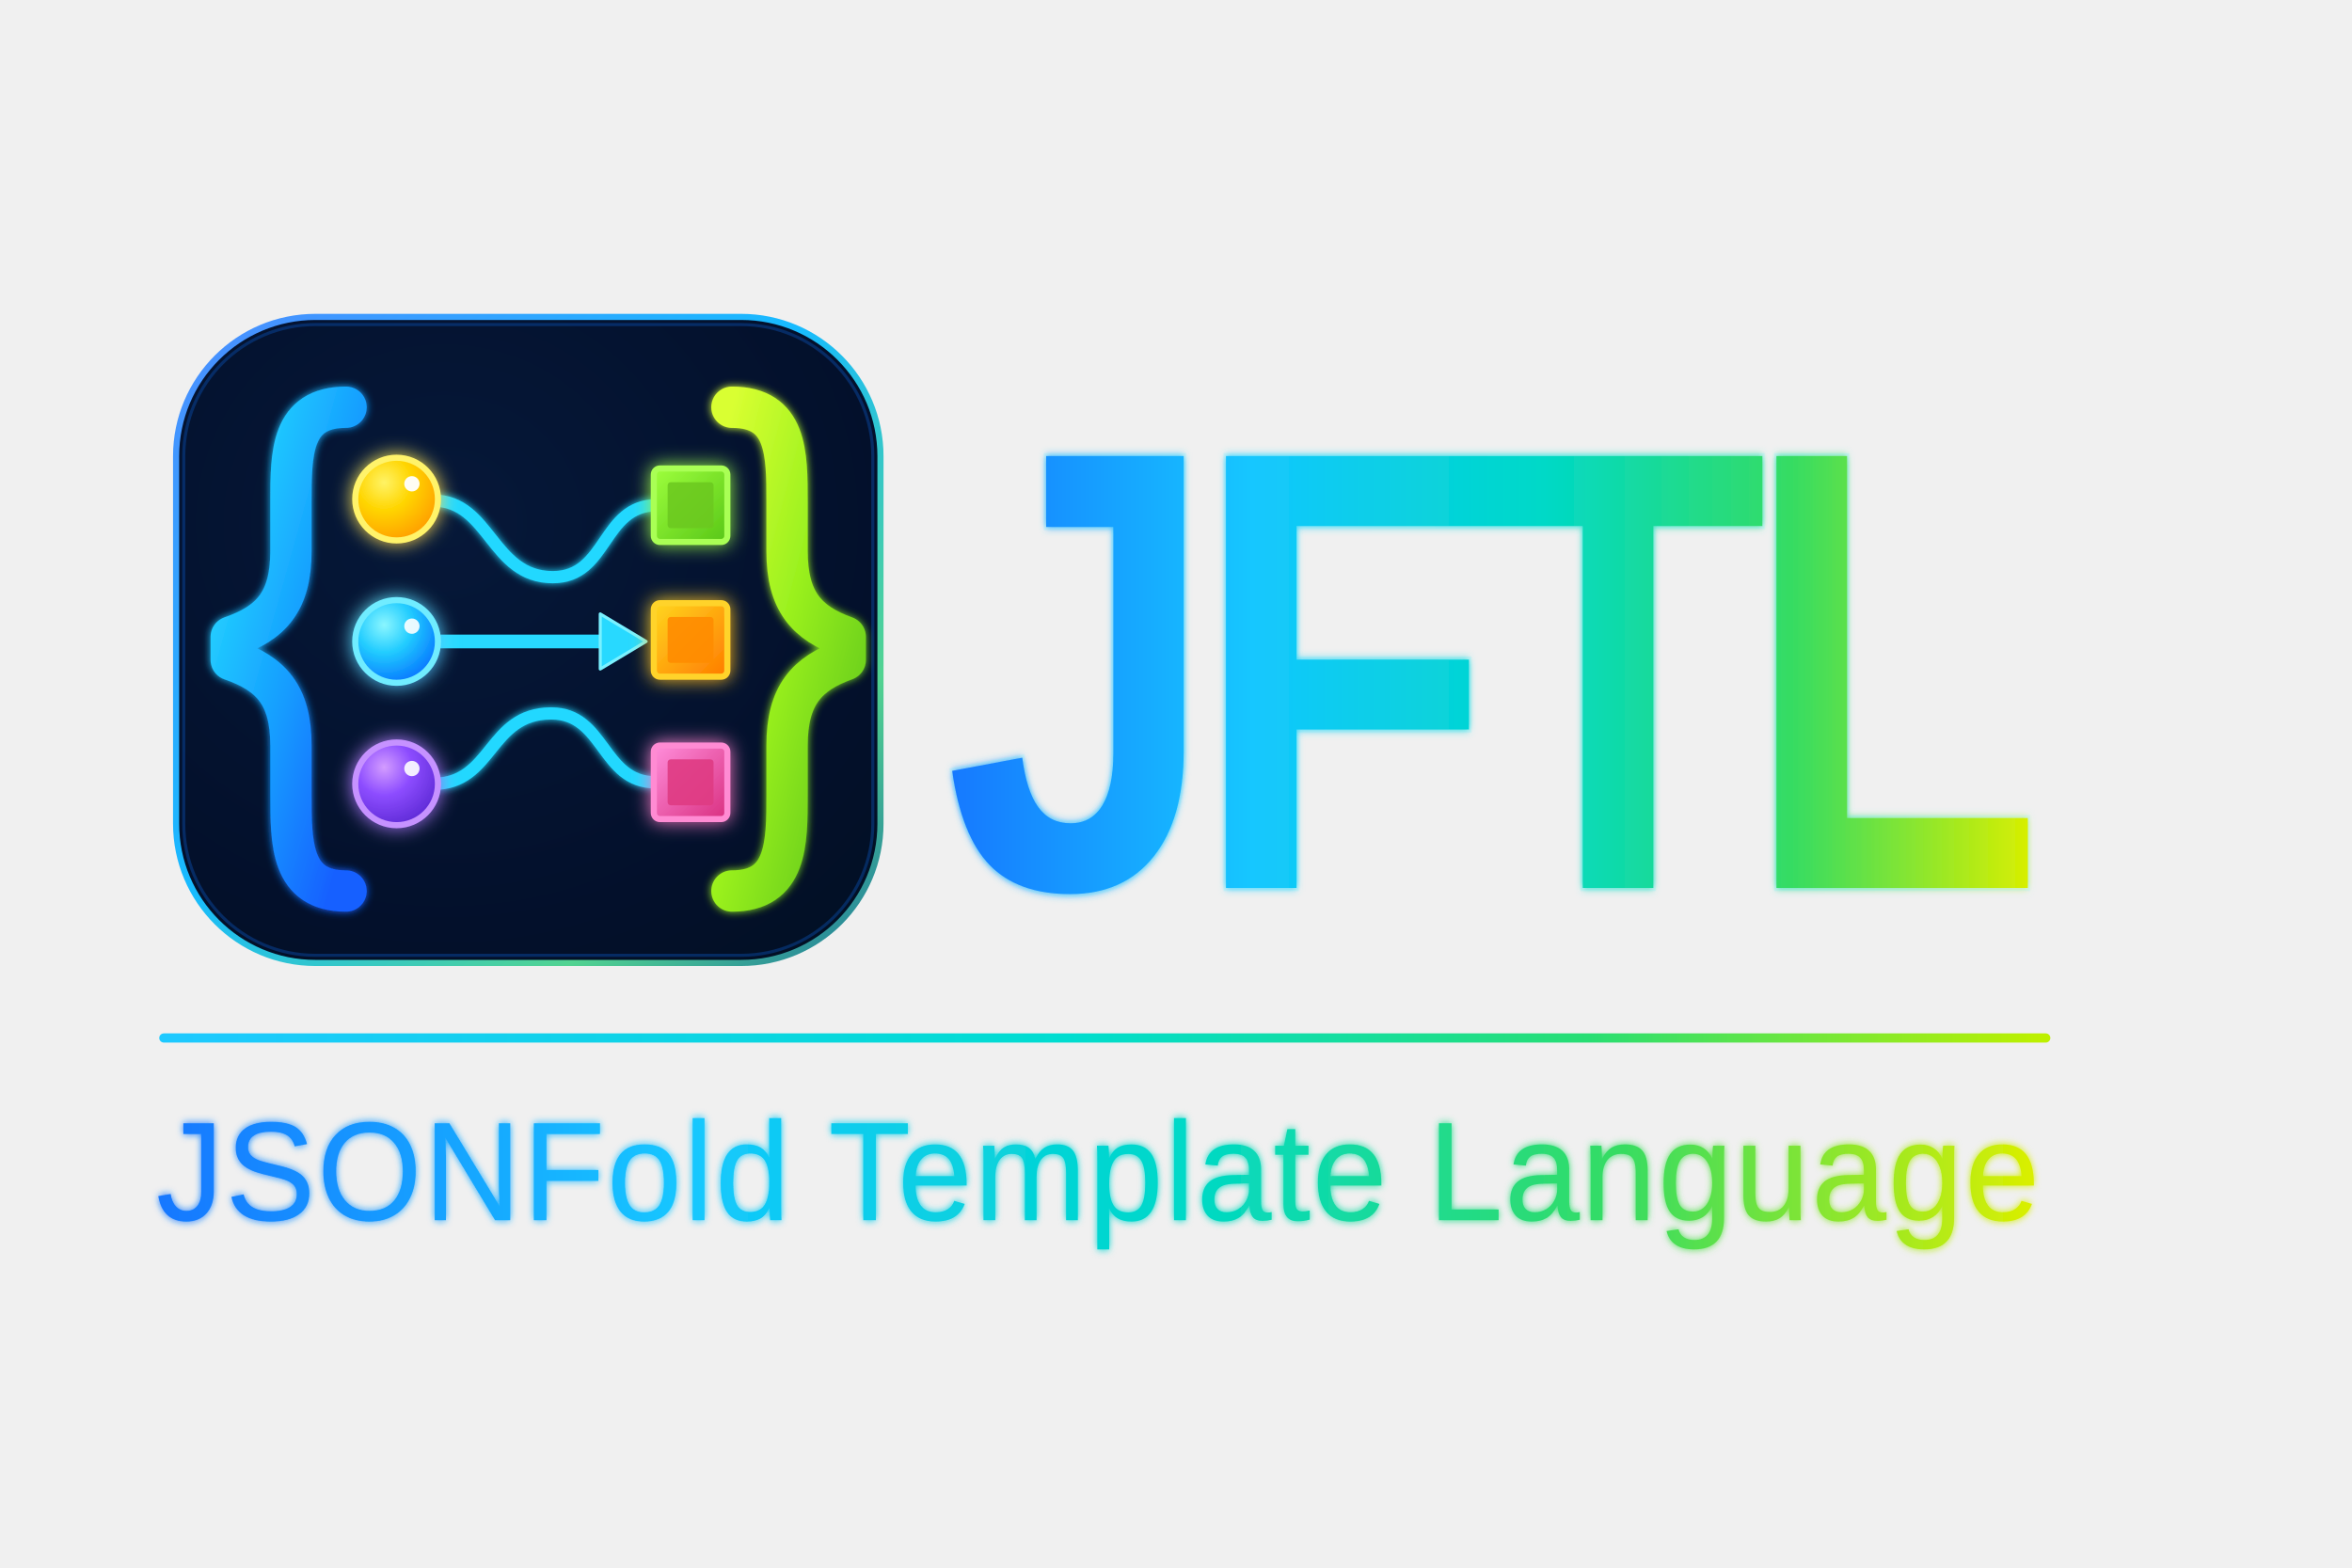
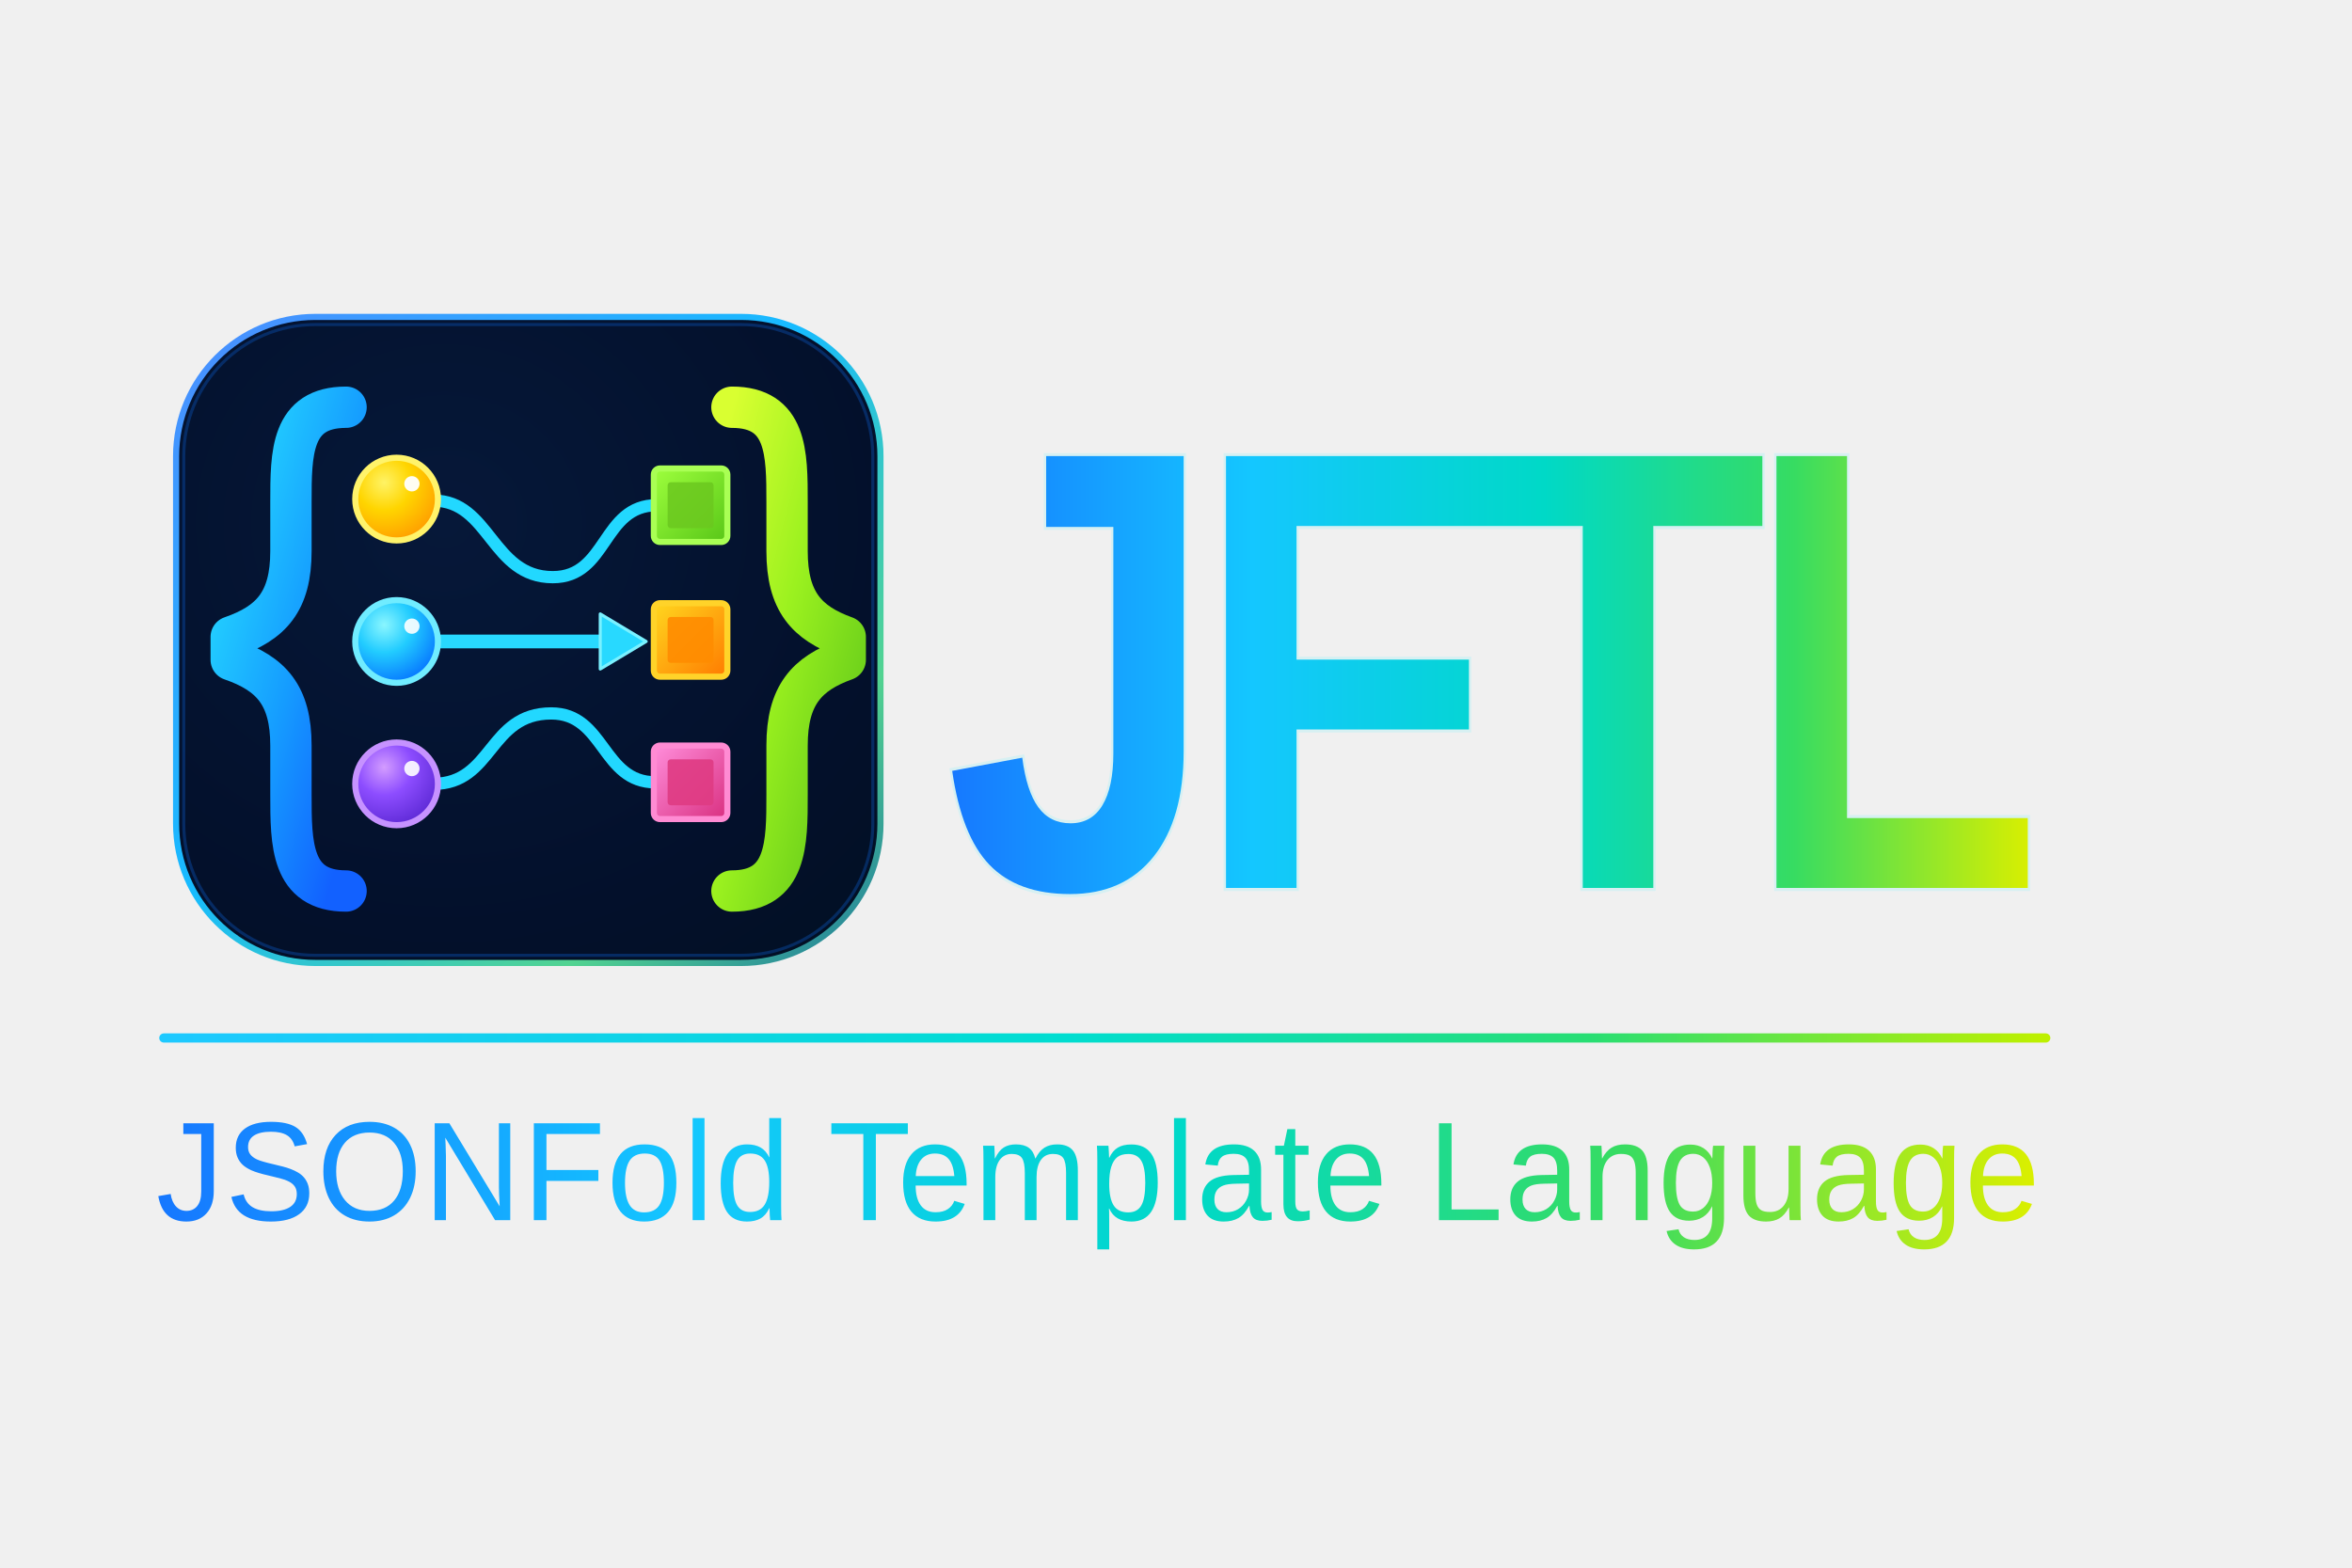
<svg xmlns="http://www.w3.org/2000/svg" width="1536" height="1024" viewBox="0 0 1536 1024">
  <defs>
    <linearGradient id="blueCyan" x1="0" y1="0" x2="1" y2="1">
      <stop offset="0" stop-color="#1668ff" />
      <stop offset="0.55" stop-color="#18c9ff" />
      <stop offset="1" stop-color="#00e4d8" />
    </linearGradient>
    <linearGradient id="cyanGreen" x1="0" y1="0" x2="1" y2="0">
      <stop offset="0" stop-color="#1ec9ff" />
      <stop offset="0.48" stop-color="#00ddd0" />
      <stop offset="0.76" stop-color="#28de73" />
      <stop offset="1" stop-color="#bdf000" />
    </linearGradient>
    <linearGradient id="jftlGradient" x1="0" y1="0" x2="1" y2="0">
      <stop offset="0" stop-color="#1678ff" />
      <stop offset="0.28" stop-color="#14c7ff" />
      <stop offset="0.55" stop-color="#00d9c7" />
      <stop offset="0.78" stop-color="#36dc62" />
      <stop offset="1" stop-color="#d9ef00" />
    </linearGradient>
    <linearGradient id="braceLeft" x1="0" y1="0" x2="0.85" y2="1">
      <stop offset="0" stop-color="#27e1ff" />
      <stop offset="0.58" stop-color="#159cff" />
      <stop offset="1" stop-color="#1261ff" />
    </linearGradient>
    <linearGradient id="braceRight" x1="0" y1="0" x2="0.9" y2="1">
      <stop offset="0" stop-color="#d9ff31" />
      <stop offset="0.48" stop-color="#9bf11f" />
      <stop offset="1" stop-color="#62c91a" />
    </linearGradient>
    <linearGradient id="iconBorder" x1="0" y1="0" x2="1" y2="1">
      <stop offset="0" stop-color="#4d8cff" />
      <stop offset="0.45" stop-color="#17bbff" />
      <stop offset="0.78" stop-color="#52d391" />
      <stop offset="1" stop-color="#1f789b" />
    </linearGradient>
    <radialGradient id="iconBg" cx="38%" cy="32%" r="90%">
      <stop offset="0" stop-color="#061839" />
      <stop offset="0.7" stop-color="#03102b" />
      <stop offset="1" stop-color="#021023" />
    </radialGradient>
    <radialGradient id="nodeYellow" cx="35%" cy="30%" r="75%">
      <stop offset="0" stop-color="#fff365" />
      <stop offset="0.45" stop-color="#ffd500" />
      <stop offset="1" stop-color="#ff9c00" />
    </radialGradient>
    <radialGradient id="nodeBlue" cx="35%" cy="30%" r="75%">
      <stop offset="0" stop-color="#8af6ff" />
      <stop offset="0.45" stop-color="#22ccff" />
      <stop offset="1" stop-color="#0674ff" />
    </radialGradient>
    <radialGradient id="nodePurple" cx="35%" cy="30%" r="75%">
      <stop offset="0" stop-color="#d39cff" />
      <stop offset="0.45" stop-color="#8d4dff" />
      <stop offset="1" stop-color="#5d29d5" />
    </radialGradient>
    <linearGradient id="sqGreen" x1="0" y1="0" x2="1" y2="1">
      <stop offset="0" stop-color="#9eff3d" />
      <stop offset="1" stop-color="#58c617" />
    </linearGradient>
    <linearGradient id="sqOrange" x1="0" y1="0" x2="1" y2="1">
      <stop offset="0" stop-color="#ffd71f" />
      <stop offset="1" stop-color="#ff7a00" />
    </linearGradient>
    <linearGradient id="sqPink" x1="0" y1="0" x2="1" y2="1">
      <stop offset="0" stop-color="#ff8edb" />
      <stop offset="1" stop-color="#d92f80" />
    </linearGradient>
-     <filter id="glow" x="-60%" y="-60%" width="220%" height="220%">
-       <feGaussianBlur stdDeviation="6" result="b" />
-       <feMerge>
-         <feMergeNode in="b" />
-         <feMergeNode in="SourceGraphic" />
-       </feMerge>
-     </filter>
-     <filter id="softGlow" x="-40%" y="-40%" width="180%" height="180%">
-       <feGaussianBlur stdDeviation="2.5" result="b" />
-       <feMerge>
-         <feMergeNode in="b" />
-         <feMergeNode in="SourceGraphic" />
-       </feMerge>
-     </filter>
  </defs>
  <g>
    <rect x="115" y="207" width="460" height="422" rx="91" fill="url(#iconBg)" stroke="url(#iconBorder)" stroke-width="4" />
    <rect x="120" y="212" width="450" height="412" rx="86" fill="none" stroke="#0b4ca9" stroke-opacity=".45" stroke-width="2" />
-     <path d="M226 266              C190 266 190 296 190 328              L190 360              C190 393 177 407 151 416              L151 431              C177 440 190 454 190 487              L190 519              C190 551 190 582 226 582" fill="none" stroke="url(#braceLeft)" stroke-width="27" stroke-linecap="round" stroke-linejoin="round" filter="url(#softGlow)" />
-     <path d="M478 266              C514 266 514 296 514 328              L514 360              C514 393 527 407 552 416              L552 431              C527 440 514 454 514 487              L514 519              C514 551 514 582 478 582" fill="none" stroke="url(#braceRight)" stroke-width="27" stroke-linecap="round" stroke-linejoin="round" filter="url(#softGlow)" />
-     <path d="M283 327 C320 327 321 377 361 377 C397 377 393 330 429 330" fill="none" stroke="#22d8ff" stroke-width="8" stroke-linecap="round" filter="url(#softGlow)" />
+     <path d="M226 266              C190 266 190 296 190 328              L190 360              C190 393 177 407 151 416              L151 431              C177 440 190 454 190 487              L190 519              C190 551 190 582 226 582" fill="none" stroke="url(#braceLeft)" stroke-width="27" stroke-linecap="round" stroke-linejoin="round" />
+     <path d="M478 266              C514 266 514 296 514 328              L514 360              C514 393 527 407 552 416              L552 431              C527 440 514 454 514 487              L514 519              C514 551 514 582 478 582" fill="none" stroke="url(#braceRight)" stroke-width="27" stroke-linecap="round" stroke-linejoin="round" />
+     <path d="M283 327 C320 327 321 377 361 377 C397 377 393 330 429 330" fill="none" stroke="#22d8ff" stroke-width="8" stroke-linecap="round" />
    <path d="M286 419 H392" fill="none" stroke="#28d9ff" stroke-width="9" stroke-linecap="round" />
    <path d="M392 401 L422 419 L392 437 Z" fill="#28d9ff" stroke="#7af1ff" stroke-width="2" stroke-linejoin="round" />
-     <path d="M283 512 C322 512 319 466 360 466 C395 466 393 511 428 511" fill="none" stroke="#22d8ff" stroke-width="8" stroke-linecap="round" filter="url(#softGlow)" />
-     <circle cx="259" cy="326" r="27" fill="url(#nodeYellow)" stroke="#fff36a" stroke-width="4" filter="url(#glow)" />
-     <circle cx="259" cy="419" r="27" fill="url(#nodeBlue)" stroke="#70ecff" stroke-width="4" filter="url(#glow)" />
-     <circle cx="259" cy="512" r="27" fill="url(#nodePurple)" stroke="#c692ff" stroke-width="4" filter="url(#glow)" />
+     <path d="M283 512 C322 512 319 466 360 466 C395 466 393 511 428 511" fill="none" stroke="#22d8ff" stroke-width="8" stroke-linecap="round" />
+     <circle cx="259" cy="326" r="27" fill="url(#nodeYellow)" stroke="#fff36a" stroke-width="4" />
+     <circle cx="259" cy="419" r="27" fill="url(#nodeBlue)" stroke="#70ecff" stroke-width="4" />
+     <circle cx="259" cy="512" r="27" fill="url(#nodePurple)" stroke="#c692ff" stroke-width="4" />
    <circle cx="269" cy="316" r="5" fill="#fff" opacity=".95" />
    <circle cx="269" cy="409" r="5" fill="#fff" opacity=".9" />
    <circle cx="269" cy="502" r="5" fill="#fff" opacity=".9" />
-     <rect x="427" y="306" width="48" height="48" rx="4" fill="url(#sqGreen)" stroke="#a9ff54" stroke-width="4" filter="url(#glow)" />
+     <rect x="427" y="306" width="48" height="48" rx="4" fill="url(#sqGreen)" stroke="#a9ff54" stroke-width="4" />
    <rect x="436" y="315" width="30" height="30" rx="2" fill="#6bc81e" opacity=".85" />
-     <rect x="427" y="394" width="48" height="48" rx="4" fill="url(#sqOrange)" stroke="#ffd329" stroke-width="4" filter="url(#glow)" />
+     <rect x="427" y="394" width="48" height="48" rx="4" fill="url(#sqOrange)" stroke="#ffd329" stroke-width="4" />
    <rect x="436" y="403" width="30" height="30" rx="2" fill="#ff8c00" opacity=".9" />
-     <rect x="427" y="487" width="48" height="48" rx="4" fill="url(#sqPink)" stroke="#ff8bd3" stroke-width="4" filter="url(#glow)" />
+     <rect x="427" y="487" width="48" height="48" rx="4" fill="url(#sqPink)" stroke="#ff8bd3" stroke-width="4" />
    <rect x="436" y="496" width="30" height="30" rx="2" fill="#df3b83" opacity=".9" />
  </g>
-   <text x="617" y="580" font-family="Arial, Helvetica, sans-serif" font-size="410" font-weight="700" letter-spacing="-20" fill="url(#jftlGradient)" transform="translate(617 0) scale(0.78 1) translate(-617 0)" stroke="#52efff" stroke-opacity=".16" stroke-width="4" paint-order="stroke" filter="url(#softGlow)">JFTL</text>
+   <text x="617" y="580" font-family="Arial, Helvetica, sans-serif" font-size="410" font-weight="700" letter-spacing="-20" fill="url(#jftlGradient)" transform="translate(617 0) scale(0.78 1) translate(-617 0)" stroke="#52efff" stroke-opacity=".16" stroke-width="4" paint-order="stroke">JFTL</text>
  <rect x="104" y="675" width="1235" height="6" rx="3" fill="url(#cyanGreen)" />
-   <text x="102" y="797" font-family="Arial, Helvetica, sans-serif" font-size="92" font-weight="500" letter-spacing="1" fill="url(#jftlGradient)" transform="translate(102 0) scale(0.96 1) translate(-102 0)" filter="url(#softGlow)">JSONFold Template Language</text>
+   <text x="102" y="797" font-family="Arial, Helvetica, sans-serif" font-size="92" font-weight="500" letter-spacing="1" fill="url(#jftlGradient)" transform="translate(102 0) scale(0.96 1) translate(-102 0)">JSONFold Template Language</text>
</svg>
